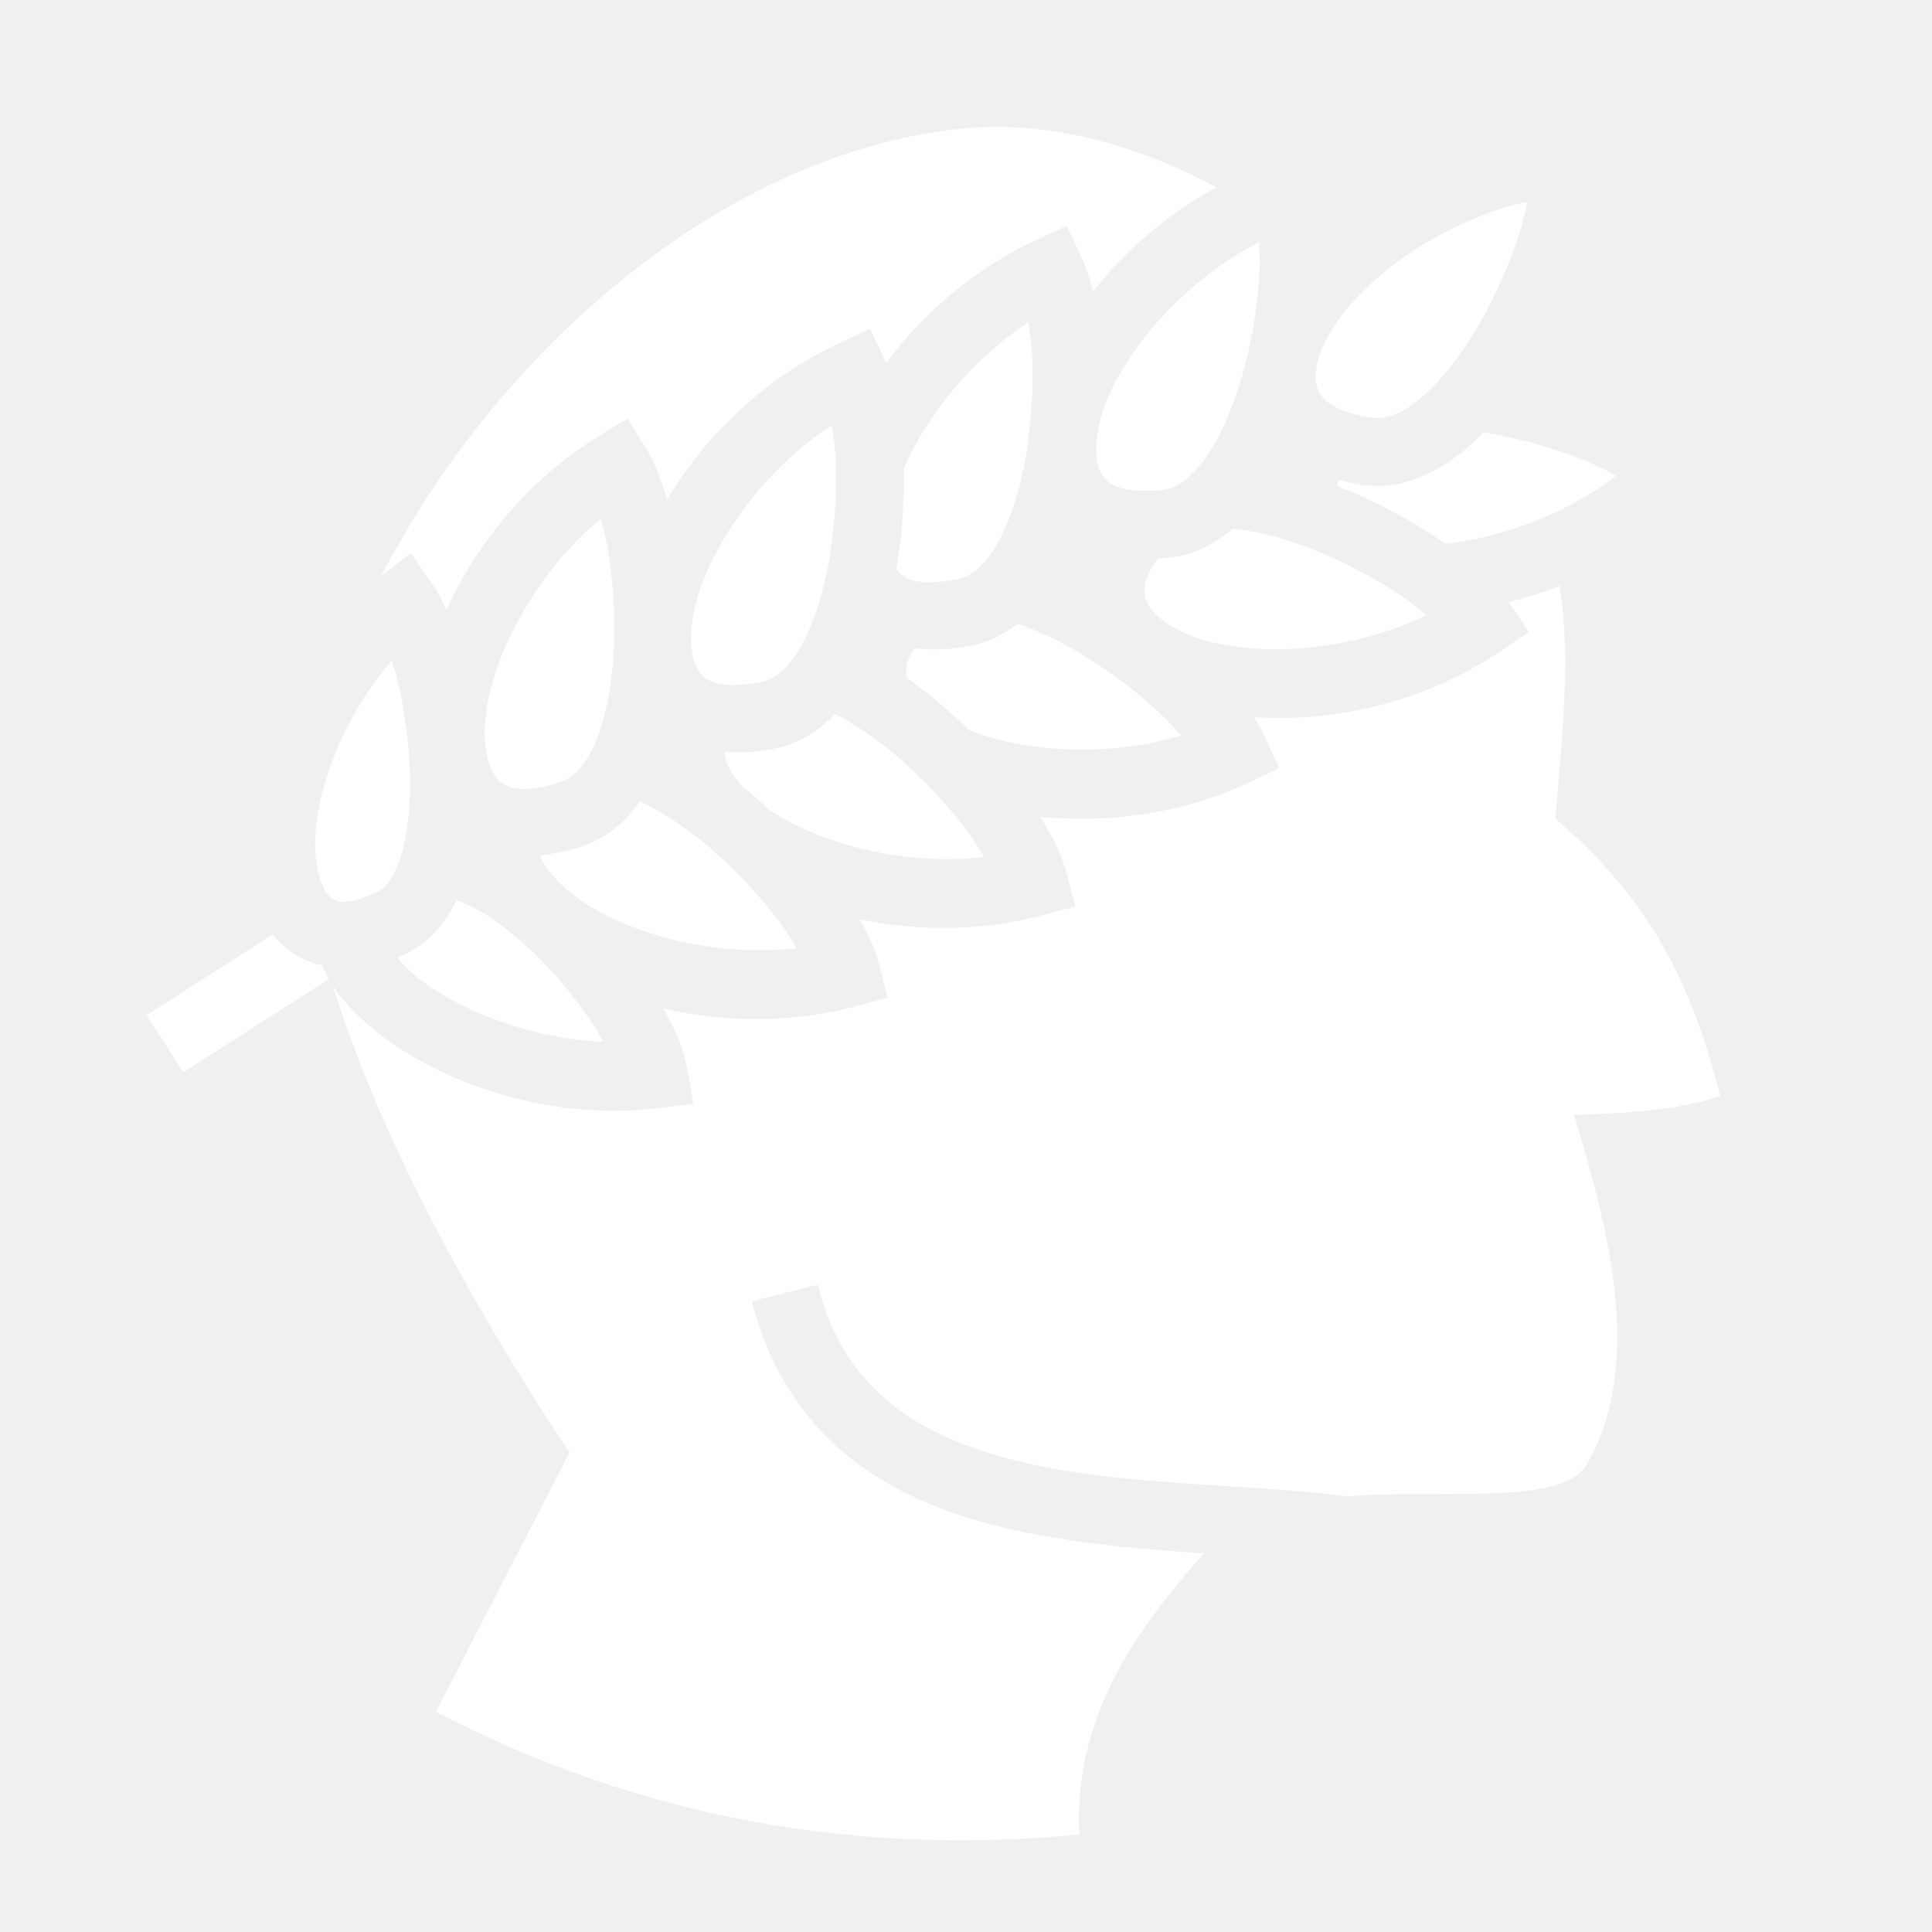
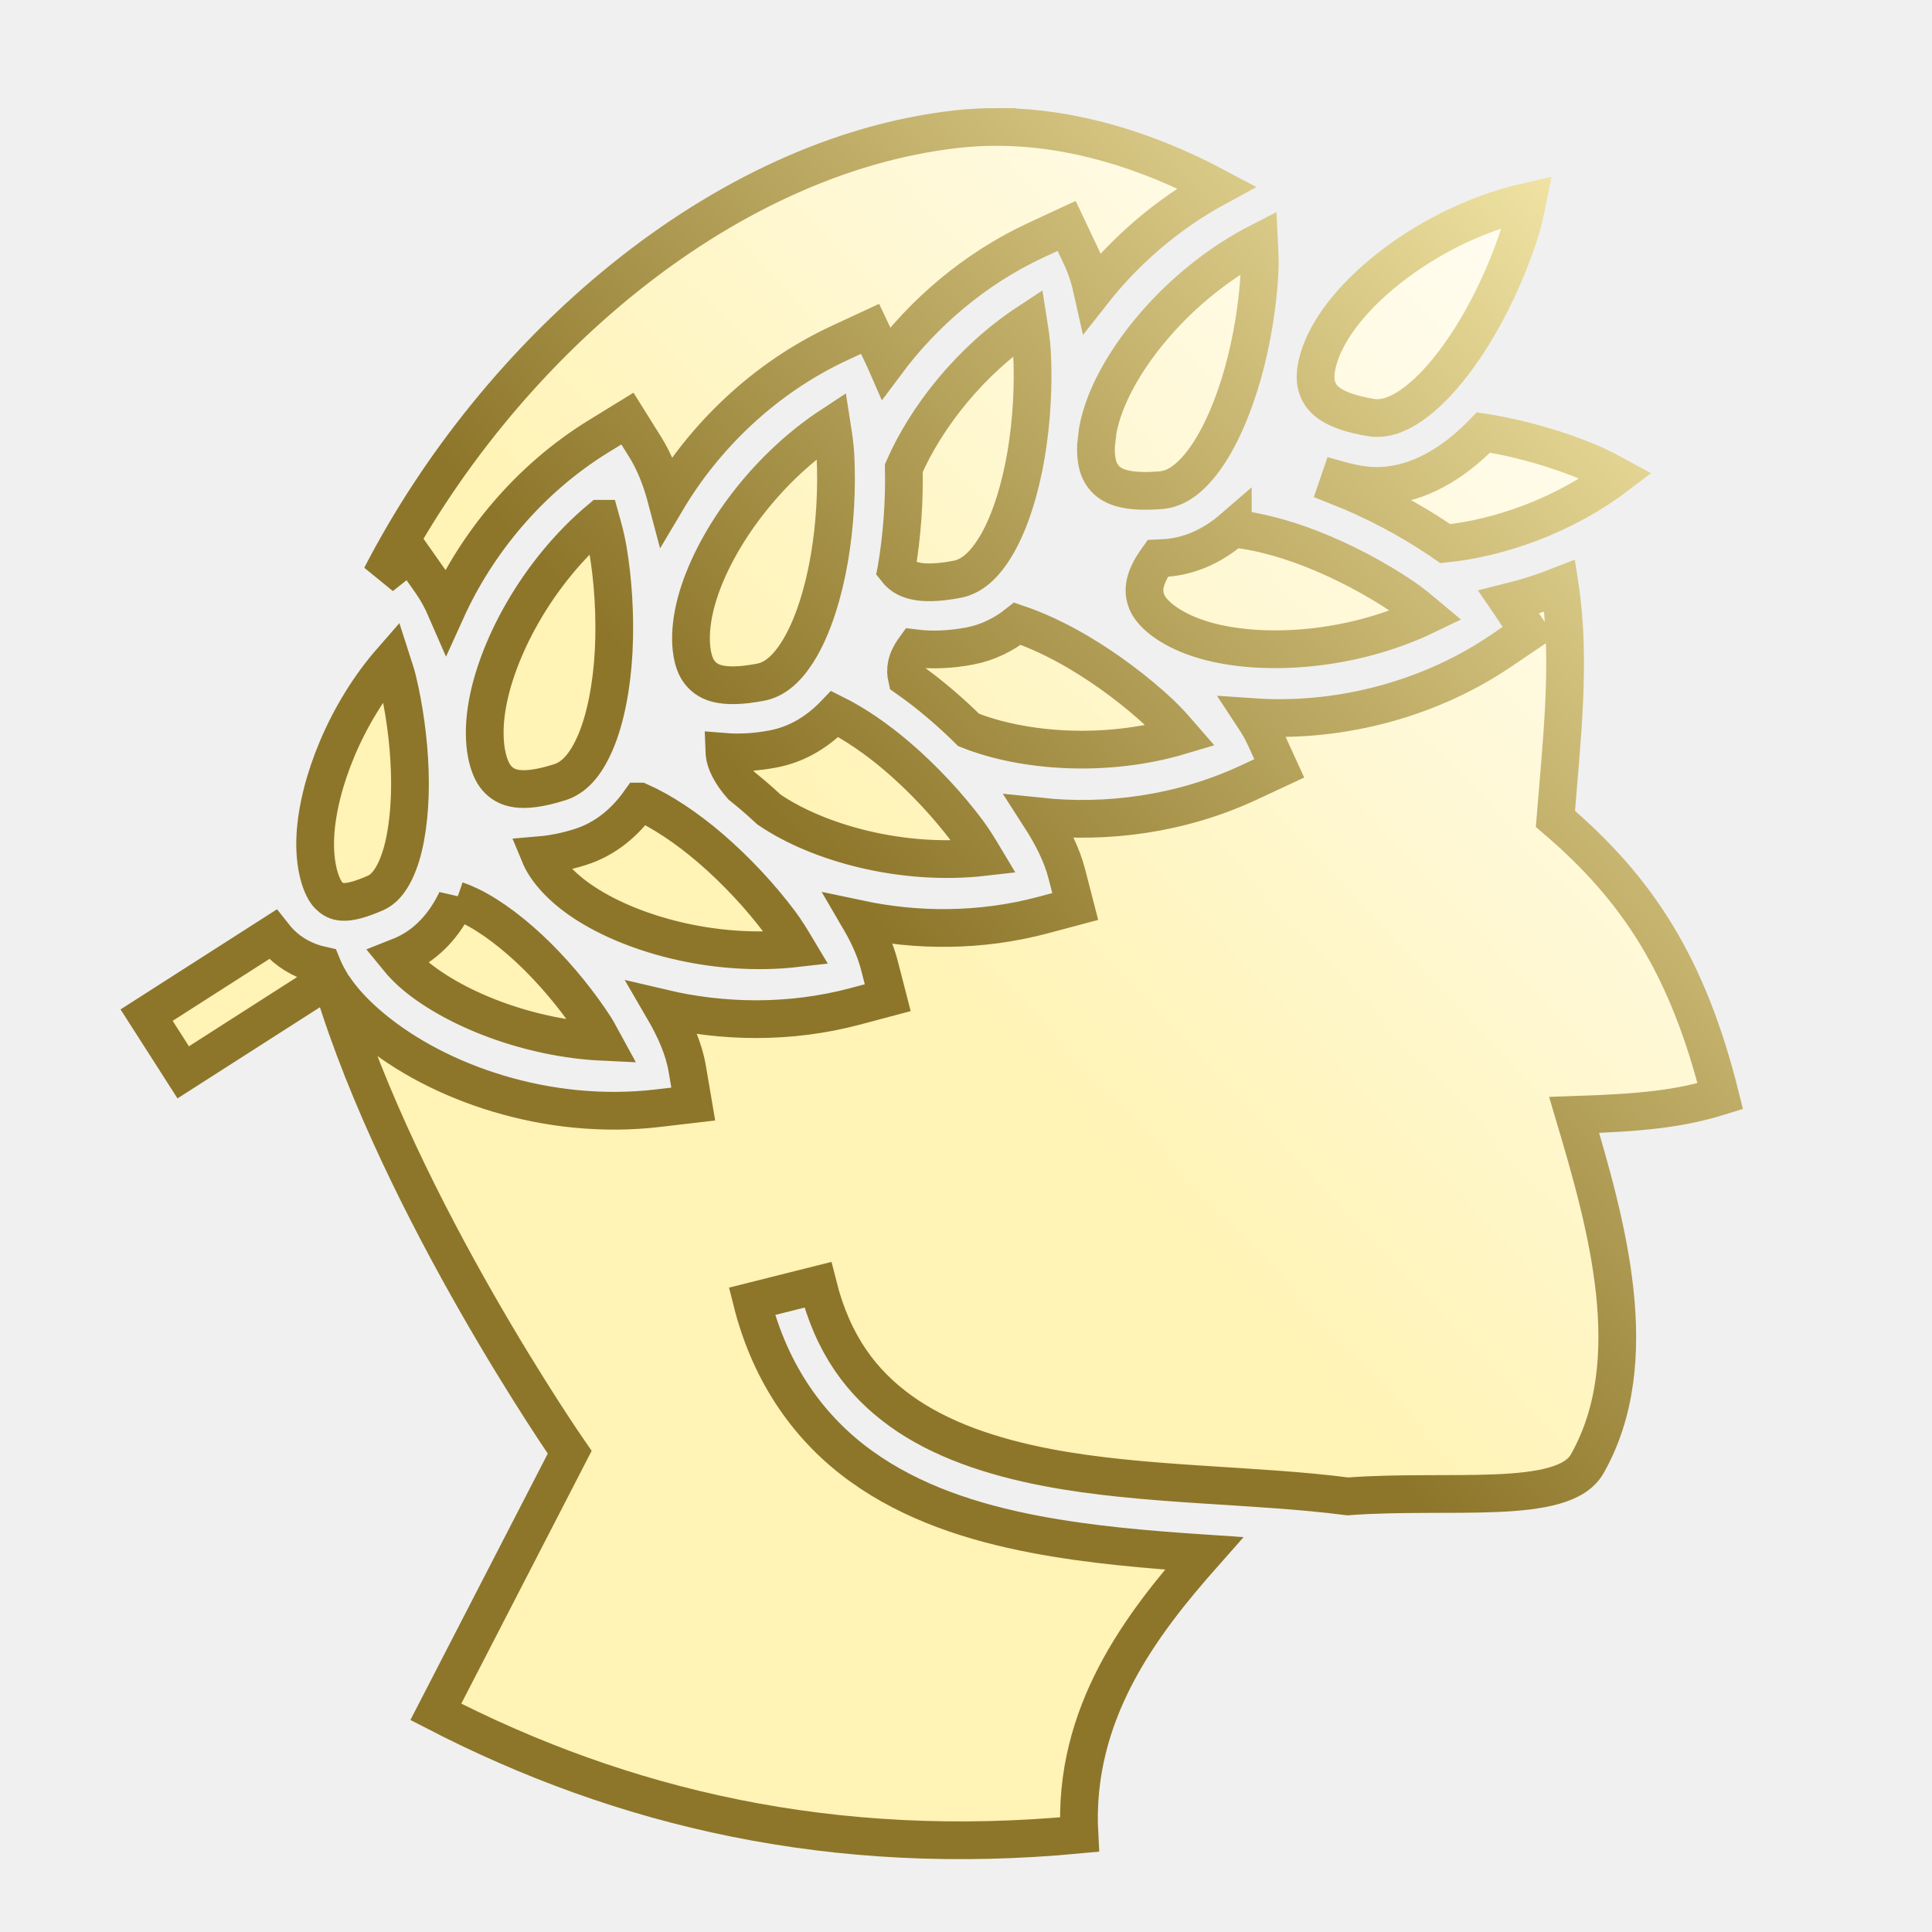
<svg xmlns="http://www.w3.org/2000/svg" viewBox="0 0 512 512" style="height: 512px; width: 512px;">
+   <defs>
+     <linearGradient id="bg-gradient" x1="0" x2="1" y1="1" y2="0">
+       <stop offset="50%" stop-color="rgb(255, 243, 181)" stop-opacity="1" />
+       <stop offset="100%" stop-color="rgb(255, 255, 255)" stop-opacity="1" />
+     </linearGradient>
+     <linearGradient id="stroke-gradient" x1="0" x2="1" y1="1" y2="0">
+       <stop offset="50%" stop-color="rgb(141, 118, 42)" stop-opacity="1" />
+       <stop offset="100%" stop-color="rgb(255, 243, 181)" stop-opacity="1" />
+     </linearGradient>
+   </defs>
  <g class="" transform="translate(0,0)" style="">
-     <path d="M264.234 33.64a94.945 94.945 0 0 0-10.957.608C190.895 41.376 131.82 93.06 100.975 152.756c.118-.095.234-.193.353-.287l7.463-5.899 5.477 7.778c1.554 2.208 2.872 4.663 4.033 7.34 7.928-17.487 21.63-34.571 40.363-46.084l7.61-4.676 4.734 7.572c2.502 4.003 4.31 8.702 5.713 14.016 9.889-16.645 25.602-32.252 45.758-41.608l8.101-3.76 3.822 8.073c.153.323.298.652.442.982 9.782-13.132 23.275-24.935 39.728-32.572l8.102-3.762 3.822 8.072c1.356 2.864 2.351 6.017 3.104 9.416 8.43-10.724 19.573-20.548 32.812-27.744-18.601-9.895-38.4-15.936-58.178-15.972zm140.498 19.813c-21.58 4.89-40.88 18.458-50.029 31.264-5.337 7.47-6.704 14.015-5.808 17.388.895 3.374 3.457 6.667 14.306 8.53 3.785.65 8.053-.756 13.291-5.094 5.239-4.338 10.728-11.384 15.358-19.36 4.629-7.974 8.462-16.865 10.949-24.75.915-2.9 1.414-5.45 1.933-7.978zm-71.066 10.74c-19.686 10.104-35.007 28.047-40.684 42.725-1.002 2.592-1.669 5.007-2.07 7.205-.134 1.34-.288 2.68-.46 4.022-.123 3.113.378 5.538 1.23 7.058 1.706 3.045 5.005 5.597 15.976 4.703 3.827-.312 7.612-2.734 11.608-8.238 3.995-5.505 7.56-13.695 10.06-22.57 2.5-8.876 4-18.44 4.45-26.696.164-3.037.016-5.63-.11-8.209zm-61.148 21.221c-15.32 10.048-27.077 25.116-32.995 38.63.178 8.541-.428 17.78-1.966 26.833-.003.02-.008.039-.012.059 2.075 2.643 5.784 4.535 16.084 2.58 3.772-.716 7.28-3.525 10.668-9.422 3.388-5.898 6.065-14.421 7.61-23.512 1.544-9.09 2.021-18.762 1.591-27.018-.158-3.037-.581-5.6-.98-8.15zm-52.096 27.28c-18.503 12.135-31.833 31.6-35.92 46.798-2.384 8.867-1.373 15.474.646 18.32 2.02 2.847 5.57 5.036 16.385 2.983 3.773-.716 7.28-3.527 10.668-9.424 3.389-5.897 6.065-14.419 7.61-23.51 1.544-9.09 2.021-18.761 1.591-27.017-.158-3.038-.581-5.6-.98-8.15zm172.715 1.915a64.957 64.957 0 0 1-5.164 4.795c-7.692 6.37-17.404 10.759-27.819 8.971a53.37 53.37 0 0 1-5.308-1.19c-.211.553-.393 1.083-.545 1.585 9.883 3.882 19.338 8.95 27.293 14.312.488.329.951.657 1.427.986 14.312-1.453 31.422-7.418 45.325-17.963-2.27-1.23-4.543-2.485-7.352-3.652-7.635-3.17-16.909-5.96-25.992-7.549-.624-.109-1.244-.198-1.865-.295zm-233.983 22.87c-16.968 14.203-27.946 35.087-30.238 50.658-1.337 9.083.435 15.528 2.772 18.12 2.336 2.593 6.118 4.353 16.62 1.057 3.664-1.15 6.82-4.348 9.5-10.6 2.68-6.25 4.35-15.025 4.827-24.234.477-9.208-.174-18.869-1.56-27.02-.511-2.998-1.228-5.495-1.92-7.981zm167.551 2.595c-4.894 4.226-10.774 7.219-17.586 7.774-.776.063-1.542.098-2.305.129-4.164 5.764-3.952 9.104-2.789 11.761 1.4 3.198 6.544 7.467 15.371 9.99 15.132 4.326 38.685 2.928 58.618-6.681-1.981-1.656-3.96-3.338-6.483-5.04-6.855-4.62-15.39-9.193-23.978-12.552-7.288-2.85-14.632-4.777-20.848-5.38zm86.656 15.182a106.836 106.836 0 0 1-13.511 4.318c.112.164.23.326.34.49l4.949 7.434-7.397 5.006c-20.412 13.818-44.598 18.985-65.494 17.557 1.179 1.786 2.212 3.592 3.055 5.435l3.713 8.123-8.094 3.776c-18.069 8.427-37.682 10.878-55.32 9.015 3.324 5.162 5.82 10.156 7.115 15.174l2.232 8.648-8.63 2.3c-16.504 4.394-33.356 4.273-48.56 1.052 2.399 4.105 4.226 8.128 5.268 12.166l2.233 8.648-8.631 2.3c-17.359 4.621-35.103 4.246-50.908.525 3.2 5.494 5.503 10.687 6.41 16.017l1.59 9.344-9.414 1.103c-29.326 3.442-58.181-6.708-75.637-21.18-4.087-3.387-7.717-7.113-10.414-11.218 17.989 59.19 62.717 123.576 62.717 123.576l-35.479 68.797c49.496 25.554 105.19 38.708 170.56 32.514-1.767-32.096 16.473-55.814 33.022-74.514-14.59-.975-29.987-2.226-44.846-5.064-16.51-3.155-32.54-8.341-46.003-18.032-13.464-9.69-24.033-24.105-28.956-43.7l17.458-4.387c3.99 15.88 11.622 26 22.011 33.478 10.39 7.478 23.863 12.094 38.87 14.961 25.516 4.875 54.75 4.428 79.554 7.643 26.748-2.02 57.07 2.601 63.441-8.596 15.568-27.36 5.054-63.93-3.44-92.492 18.463-.61 28.178-1.69 38.735-4.967-8.607-34.5-21.86-54.883-43.703-73.5 1.629-20.453 4.194-42.05 1.164-61.75zm-143.705 10.031c-3.632 2.872-7.843 4.998-12.672 5.914-5.147.977-10.06 1.154-14.574.598-2.391 3.278-2.569 5.739-2.08 7.879 3.149 2.201 6.213 4.6 9.176 7.135a140.092 140.092 0 0 1 7.195 6.628c14.405 5.749 36.32 7.451 56.233 1.496-1.694-1.947-3.382-3.92-5.604-5.998-6.039-5.646-13.746-11.51-21.695-16.183-5.387-3.167-10.897-5.746-15.979-7.469zm-165.892 9.828C91.6 189.035 84.35 207.673 83.58 221.33c-.47 8.343 1.653 14.076 3.498 15.916 1.846 1.84 4.091 3.065 12.469-.613 2.48-1.089 4.922-4.003 6.73-9.848 1.808-5.845 2.59-13.96 2.32-22.369-.268-8.409-1.532-17.143-3.308-24.436-.448-1.84-1.006-3.23-1.525-4.865zm117.484 14.098c-4.367 4.56-9.797 8.02-16.357 9.266-4.519.857-8.861 1.105-12.909.779.005.14.01.28.02.418.17 2.194 1.611 5.283 4.533 8.59 1.106.886 2.201 1.789 3.281 2.713a137.466 137.466 0 0 1 3.963 3.544c12.956 8.865 35.325 15.08 57.012 12.59-1.326-2.214-2.642-4.454-4.465-6.888-4.955-6.618-11.512-13.74-18.52-19.735-5.473-4.682-11.249-8.637-16.558-11.277zm-51.684 23.215c-3.888 5.477-9.097 9.938-15.865 12.062-3.643 1.144-7.216 1.857-10.646 2.15 1.39 3.355 4.753 7.65 10.494 11.69 12.87 9.058 35.571 15.474 57.555 12.95-1.327-2.215-2.642-4.455-4.465-6.89-4.956-6.617-11.515-13.74-18.522-19.734-6.165-5.274-12.72-9.645-18.55-12.228zm-48.607 26.136c-2.982 6.2-7.496 11.62-14.174 14.551-.504.222-1.01.415-1.515.615a34.936 34.936 0 0 0 4.89 4.92c10.574 8.766 29.946 16.537 49.654 17.452-.717-1.297-1.208-2.436-2.085-3.8-3.937-6.115-9.315-12.875-15.207-18.734-5.892-5.858-12.349-10.798-18.014-13.533a32.419 32.419 0 0 0-3.549-1.47zm-48.676 9.061l-33.43 21.395 9.704 15.162 38.591-24.698a30.468 30.468 0 0 1-1.767-3.634c-4.235-.94-8.022-2.876-11.012-5.858a26.53 26.53 0 0 1-2.086-2.367z" fill="#ffffff" fill-opacity="1" />
+     <path d="M264.234 33.64a94.945 94.945 0 0 0-10.957.608C190.895 41.376 131.82 93.06 100.975 152.756c.118-.095.234-.193.353-.287l7.463-5.899 5.477 7.778c1.554 2.208 2.872 4.663 4.033 7.34 7.928-17.487 21.63-34.571 40.363-46.084l7.61-4.676 4.734 7.572c2.502 4.003 4.31 8.702 5.713 14.016 9.889-16.645 25.602-32.252 45.758-41.608l8.101-3.76 3.822 8.073c.153.323.298.652.442.982 9.782-13.132 23.275-24.935 39.728-32.572l8.102-3.762 3.822 8.072c1.356 2.864 2.351 6.017 3.104 9.416 8.43-10.724 19.573-20.548 32.812-27.744-18.601-9.895-38.4-15.936-58.178-15.972zm140.498 19.813c-21.58 4.89-40.88 18.458-50.029 31.264-5.337 7.47-6.704 14.015-5.808 17.388.895 3.374 3.457 6.667 14.306 8.53 3.785.65 8.053-.756 13.291-5.094 5.239-4.338 10.728-11.384 15.358-19.36 4.629-7.974 8.462-16.865 10.949-24.75.915-2.9 1.414-5.45 1.933-7.978zm-71.066 10.74c-19.686 10.104-35.007 28.047-40.684 42.725-1.002 2.592-1.669 5.007-2.07 7.205-.134 1.34-.288 2.68-.46 4.022-.123 3.113.378 5.538 1.23 7.058 1.706 3.045 5.005 5.597 15.976 4.703 3.827-.312 7.612-2.734 11.608-8.238 3.995-5.505 7.56-13.695 10.06-22.57 2.5-8.876 4-18.44 4.45-26.696.164-3.037.016-5.63-.11-8.209zm-61.148 21.221c-15.32 10.048-27.077 25.116-32.995 38.63.178 8.541-.428 17.78-1.966 26.833-.003.02-.008.039-.012.059 2.075 2.643 5.784 4.535 16.084 2.58 3.772-.716 7.28-3.525 10.668-9.422 3.388-5.898 6.065-14.421 7.61-23.512 1.544-9.09 2.021-18.762 1.591-27.018-.158-3.037-.581-5.6-.98-8.15zm-52.096 27.28c-18.503 12.135-31.833 31.6-35.92 46.798-2.384 8.867-1.373 15.474.646 18.32 2.02 2.847 5.57 5.036 16.385 2.983 3.773-.716 7.28-3.527 10.668-9.424 3.389-5.897 6.065-14.419 7.61-23.51 1.544-9.09 2.021-18.761 1.591-27.017-.158-3.038-.581-5.6-.98-8.15zm172.715 1.915a64.957 64.957 0 0 1-5.164 4.795c-7.692 6.37-17.404 10.759-27.819 8.971a53.37 53.37 0 0 1-5.308-1.19c-.211.553-.393 1.083-.545 1.585 9.883 3.882 19.338 8.95 27.293 14.312.488.329.951.657 1.427.986 14.312-1.453 31.422-7.418 45.325-17.963-2.27-1.23-4.543-2.485-7.352-3.652-7.635-3.17-16.909-5.96-25.992-7.549-.624-.109-1.244-.198-1.865-.295zm-233.983 22.87c-16.968 14.203-27.946 35.087-30.238 50.658-1.337 9.083.435 15.528 2.772 18.12 2.336 2.593 6.118 4.353 16.62 1.057 3.664-1.15 6.82-4.348 9.5-10.6 2.68-6.25 4.35-15.025 4.827-24.234.477-9.208-.174-18.869-1.56-27.02-.511-2.998-1.228-5.495-1.92-7.981zm167.551 2.595c-4.894 4.226-10.774 7.219-17.586 7.774-.776.063-1.542.098-2.305.129-4.164 5.764-3.952 9.104-2.789 11.761 1.4 3.198 6.544 7.467 15.371 9.99 15.132 4.326 38.685 2.928 58.618-6.681-1.981-1.656-3.96-3.338-6.483-5.04-6.855-4.62-15.39-9.193-23.978-12.552-7.288-2.85-14.632-4.777-20.848-5.38zm86.656 15.182a106.836 106.836 0 0 1-13.511 4.318c.112.164.23.326.34.49l4.949 7.434-7.397 5.006c-20.412 13.818-44.598 18.985-65.494 17.557 1.179 1.786 2.212 3.592 3.055 5.435l3.713 8.123-8.094 3.776c-18.069 8.427-37.682 10.878-55.32 9.015 3.324 5.162 5.82 10.156 7.115 15.174l2.232 8.648-8.63 2.3c-16.504 4.394-33.356 4.273-48.56 1.052 2.399 4.105 4.226 8.128 5.268 12.166l2.233 8.648-8.631 2.3c-17.359 4.621-35.103 4.246-50.908.525 3.2 5.494 5.503 10.687 6.41 16.017l1.59 9.344-9.414 1.103c-29.326 3.442-58.181-6.708-75.637-21.18-4.087-3.387-7.717-7.113-10.414-11.218 17.989 59.19 62.717 123.576 62.717 123.576l-35.479 68.797c49.496 25.554 105.19 38.708 170.56 32.514-1.767-32.096 16.473-55.814 33.022-74.514-14.59-.975-29.987-2.226-44.846-5.064-16.51-3.155-32.54-8.341-46.003-18.032-13.464-9.69-24.033-24.105-28.956-43.7l17.458-4.387c3.99 15.88 11.622 26 22.011 33.478 10.39 7.478 23.863 12.094 38.87 14.961 25.516 4.875 54.75 4.428 79.554 7.643 26.748-2.02 57.07 2.601 63.441-8.596 15.568-27.36 5.054-63.93-3.44-92.492 18.463-.61 28.178-1.69 38.735-4.967-8.607-34.5-21.86-54.883-43.703-73.5 1.629-20.453 4.194-42.05 1.164-61.75zm-143.705 10.031c-3.632 2.872-7.843 4.998-12.672 5.914-5.147.977-10.06 1.154-14.574.598-2.391 3.278-2.569 5.739-2.08 7.879 3.149 2.201 6.213 4.6 9.176 7.135a140.092 140.092 0 0 1 7.195 6.628c14.405 5.749 36.32 7.451 56.233 1.496-1.694-1.947-3.382-3.92-5.604-5.998-6.039-5.646-13.746-11.51-21.695-16.183-5.387-3.167-10.897-5.746-15.979-7.469zm-165.892 9.828C91.6 189.035 84.35 207.673 83.58 221.33c-.47 8.343 1.653 14.076 3.498 15.916 1.846 1.84 4.091 3.065 12.469-.613 2.48-1.089 4.922-4.003 6.73-9.848 1.808-5.845 2.59-13.96 2.32-22.369-.268-8.409-1.532-17.143-3.308-24.436-.448-1.84-1.006-3.23-1.525-4.865zm117.484 14.098c-4.367 4.56-9.797 8.02-16.357 9.266-4.519.857-8.861 1.105-12.909.779.005.14.01.28.02.418.17 2.194 1.611 5.283 4.533 8.59 1.106.886 2.201 1.789 3.281 2.713a137.466 137.466 0 0 1 3.963 3.544c12.956 8.865 35.325 15.08 57.012 12.59-1.326-2.214-2.642-4.454-4.465-6.888-4.955-6.618-11.512-13.74-18.52-19.735-5.473-4.682-11.249-8.637-16.558-11.277zm-51.684 23.215c-3.888 5.477-9.097 9.938-15.865 12.062-3.643 1.144-7.216 1.857-10.646 2.15 1.39 3.355 4.753 7.65 10.494 11.69 12.87 9.058 35.571 15.474 57.555 12.95-1.327-2.215-2.642-4.455-4.465-6.89-4.956-6.617-11.515-13.74-18.522-19.734-6.165-5.274-12.72-9.645-18.55-12.228zm-48.607 26.136c-2.982 6.2-7.496 11.62-14.174 14.551-.504.222-1.01.415-1.515.615a34.936 34.936 0 0 0 4.89 4.92c10.574 8.766 29.946 16.537 49.654 17.452-.717-1.297-1.208-2.436-2.085-3.8-3.937-6.115-9.315-12.875-15.207-18.734-5.892-5.858-12.349-10.798-18.014-13.533a32.419 32.419 0 0 0-3.549-1.47zm-48.676 9.061l-33.43 21.395 9.704 15.162 38.591-24.698a30.468 30.468 0 0 1-1.767-3.634c-4.235-.94-8.022-2.876-11.012-5.858a26.53 26.53 0 0 1-2.086-2.367z" fill="url(#bg-gradient)" fill-opacity="1" stroke="url(#stroke-gradient)" stroke-opacity="1" stroke-width="10">[
+ s]*</path>
  </g>
</svg>
